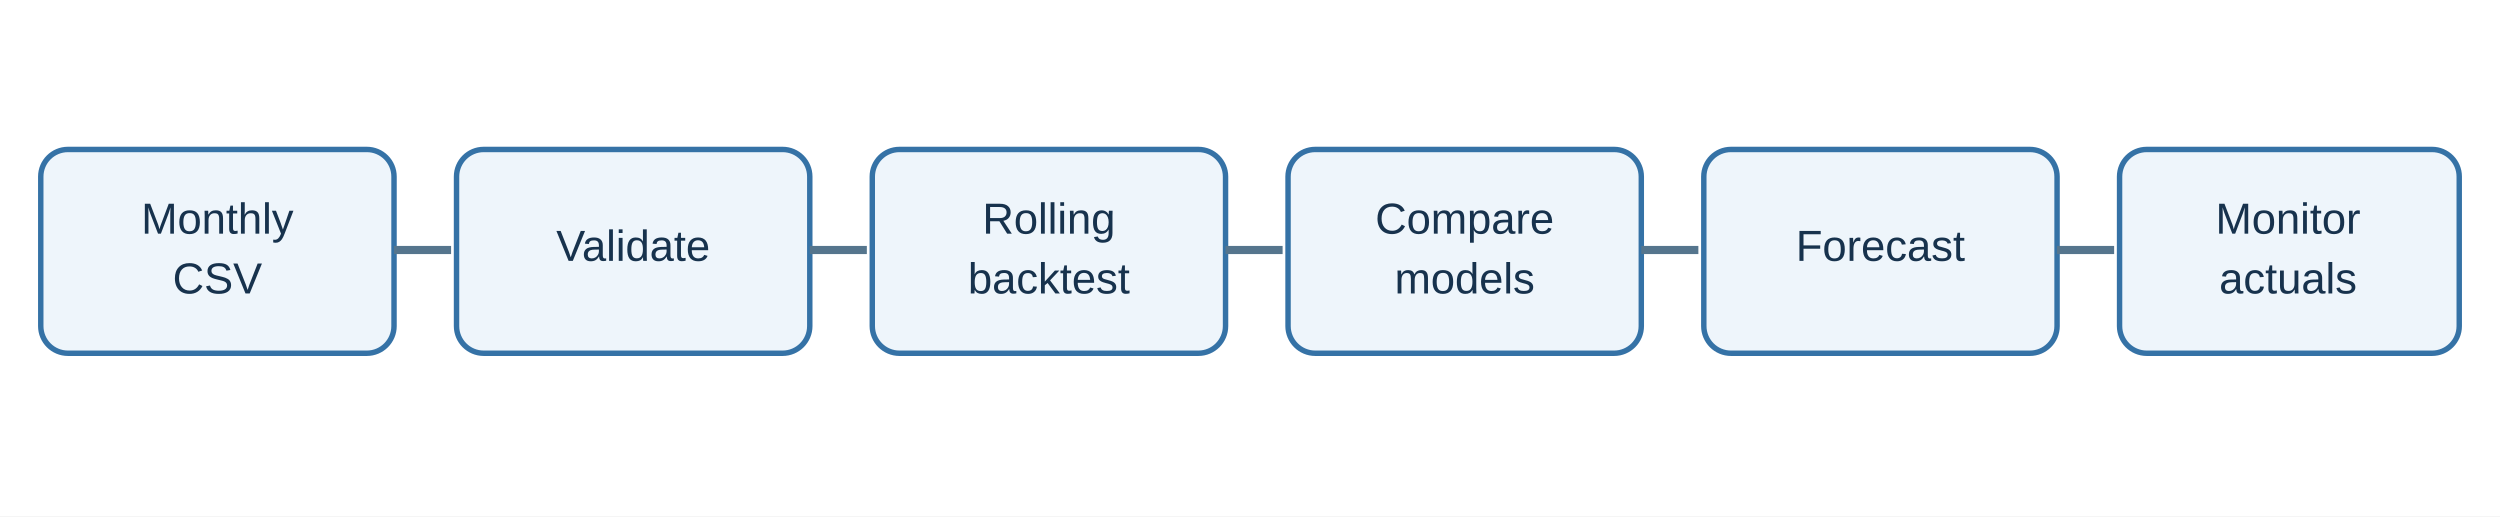
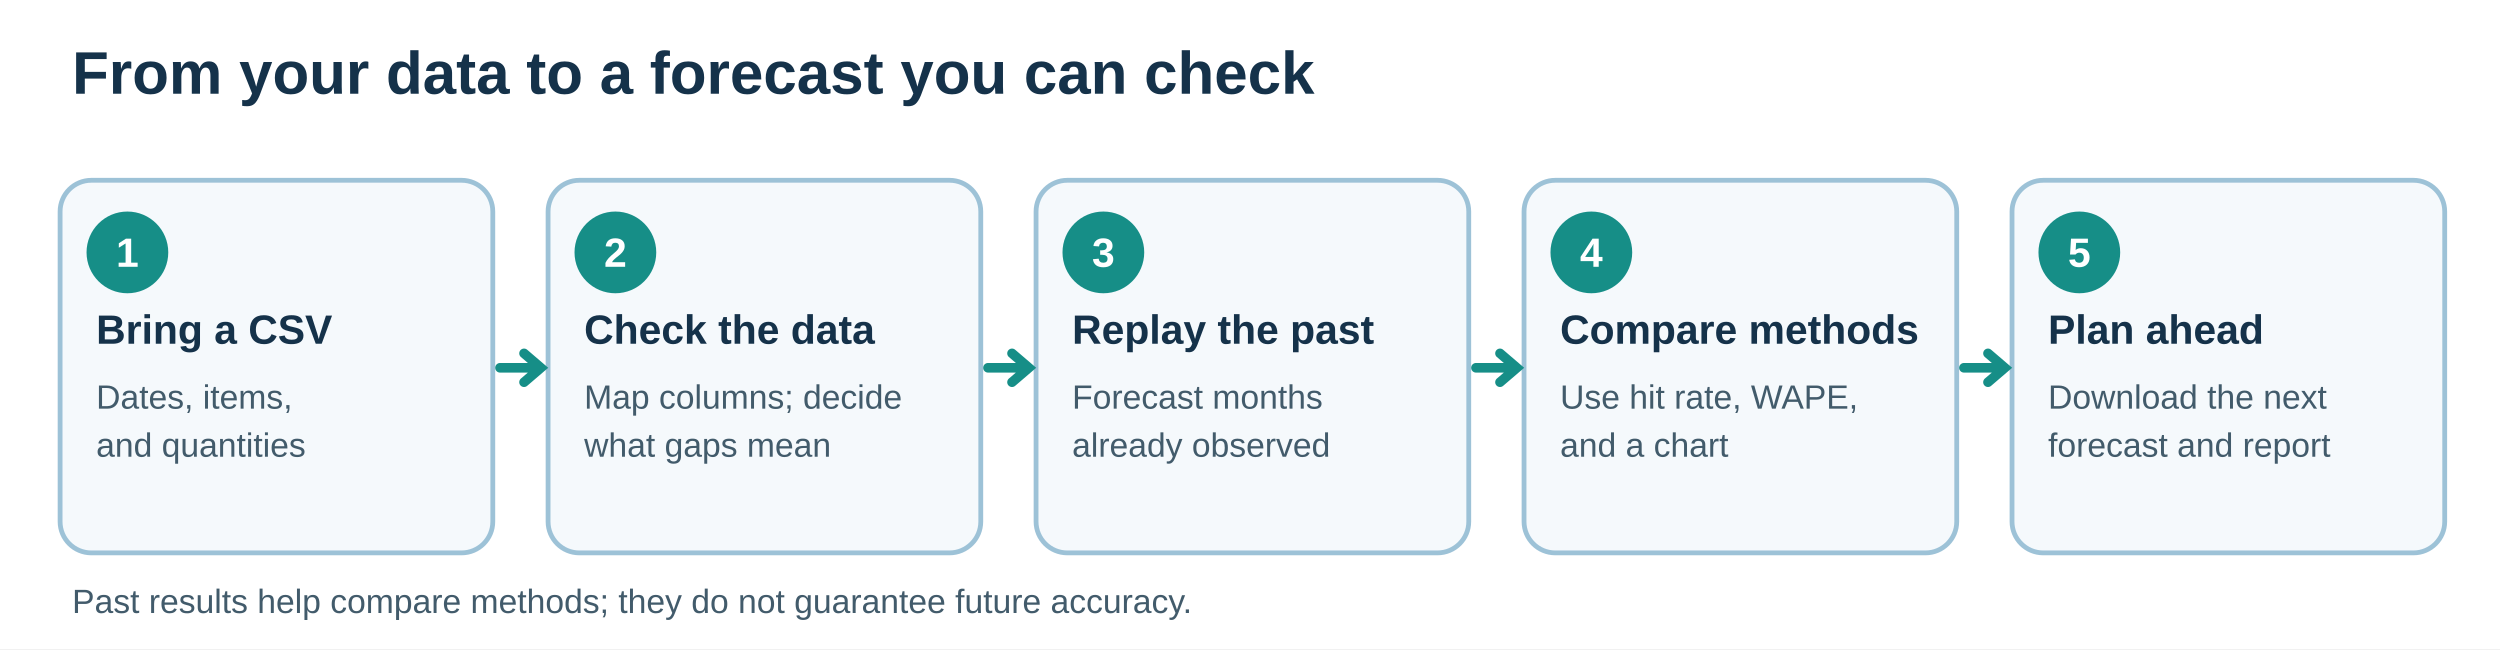
- <svg xmlns="http://www.w3.org/2000/svg" width="920" height="190" viewBox="0 0 920 190" role="img" aria-labelledby="title desc">
-   <style>text{font:16px Arial,sans-serif;fill:#17324d}.box{fill:#eef5fb;stroke:#3572a6;stroke-width:2}.arrow{stroke:#55758d;stroke-width:3;fill:none}</style>
-   <rect width="920" height="190" fill="white" />
-   <g class="box">
-     <rect x="15" y="55" width="130" height="75" rx="10" />
-     <rect x="168" y="55" width="130" height="75" rx="10" />
-     <rect x="321" y="55" width="130" height="75" rx="10" />
-     <rect x="474" y="55" width="130" height="75" rx="10" />
-     <rect x="627" y="55" width="130" height="75" rx="10" />
-     <rect x="780" y="55" width="125" height="75" rx="10" />
+ <svg xmlns="http://www.w3.org/2000/svg" width="1040" height="270" viewBox="0 0 1040 270" role="img" aria-labelledby="title desc">
+   <style>
+     .title{font:700 25px Arial,sans-serif;fill:#15324a}.number{font:700 17px Arial,sans-serif;fill:#fff}
+     .head{font:700 17px Arial,sans-serif;fill:#15324a}.body{font:14px Arial,sans-serif;fill:#425b6b}
+     .card{fill:#f5f9fc;stroke:#9dc2d7;stroke-width:2}.arrow{stroke:#168e87;stroke-width:4;fill:none;stroke-linecap:round}
+   </style>
+   <rect width="1040" height="270" fill="#fff" />
+   <text x="30" y="39" class="title">From your data to a forecast you can check</text>
+   <g class="card">
+     <rect x="25" y="75" width="180" height="155" rx="13" />
+     <rect x="228" y="75" width="180" height="155" rx="13" />
+     <rect x="431" y="75" width="180" height="155" rx="13" />
+     <rect x="634" y="75" width="180" height="155" rx="13" />
+     <rect x="837" y="75" width="180" height="155" rx="13" />
  </g>
-   <g text-anchor="middle">
-     <text x="80" y="86">Monthly</text>
-     <text x="80" y="108">CSV</text>
-     <text x="233" y="96">Validate</text>
-     <text x="386" y="86">Rolling</text>
-     <text x="386" y="108">backtest</text>
-     <text x="539" y="86">Compare</text>
-     <text x="539" y="108">models</text>
-     <text x="692" y="96">Forecast</text>
-     <text x="842" y="86">Monitor</text>
-     <text x="842" y="108">actuals</text>
+   <g fill="#168e87">
+     <circle cx="53" cy="105" r="17" />
+     <circle cx="256" cy="105" r="17" />
+     <circle cx="459" cy="105" r="17" />
+     <circle cx="662" cy="105" r="17" />
+     <circle cx="865" cy="105" r="17" />
+   </g>
+   <g class="number" text-anchor="middle">
+     <text x="53" y="111">1</text>
+     <text x="256" y="111">2</text>
+     <text x="459" y="111">3</text>
+     <text x="662" y="111">4</text>
+     <text x="865" y="111">5</text>
+   </g>
+   <g class="head">
+     <text x="40" y="143">Bring a CSV</text>
+     <text x="243" y="143">Check the data</text>
+     <text x="446" y="143">Replay the past</text>
+     <text x="649" y="143">Compare methods</text>
+     <text x="852" y="143">Plan ahead</text>
+   </g>
+   <g class="body">
+     <text x="40" y="170">Dates, items,</text>
+     <text x="40" y="190">and quantities</text>
+     <text x="243" y="170">Map columns; decide</text>
+     <text x="243" y="190">what gaps mean</text>
+     <text x="446" y="170">Forecast months</text>
+     <text x="446" y="190">already observed</text>
+     <text x="649" y="170">Use hit rate, WAPE,</text>
+     <text x="649" y="190">and a chart</text>
+     <text x="852" y="170">Download the next</text>
+     <text x="852" y="190">forecast and report</text>
  </g>
  <g class="arrow">
-     <path d="M145 92h21m132 0h21m132 0h21m132 0h21m132 0h21" />
+     <path d="M208 153h17m-7-6 7 6-7 6" />
+     <path d="M411 153h17m-7-6 7 6-7 6" />
+     <path d="M614 153h17m-7-6 7 6-7 6" />
+     <path d="M817 153h17m-7-6 7 6-7 6" />
  </g>
+   <text x="30" y="255" class="body">Past results help compare methods; they do not guarantee future accuracy.</text>
</svg>
